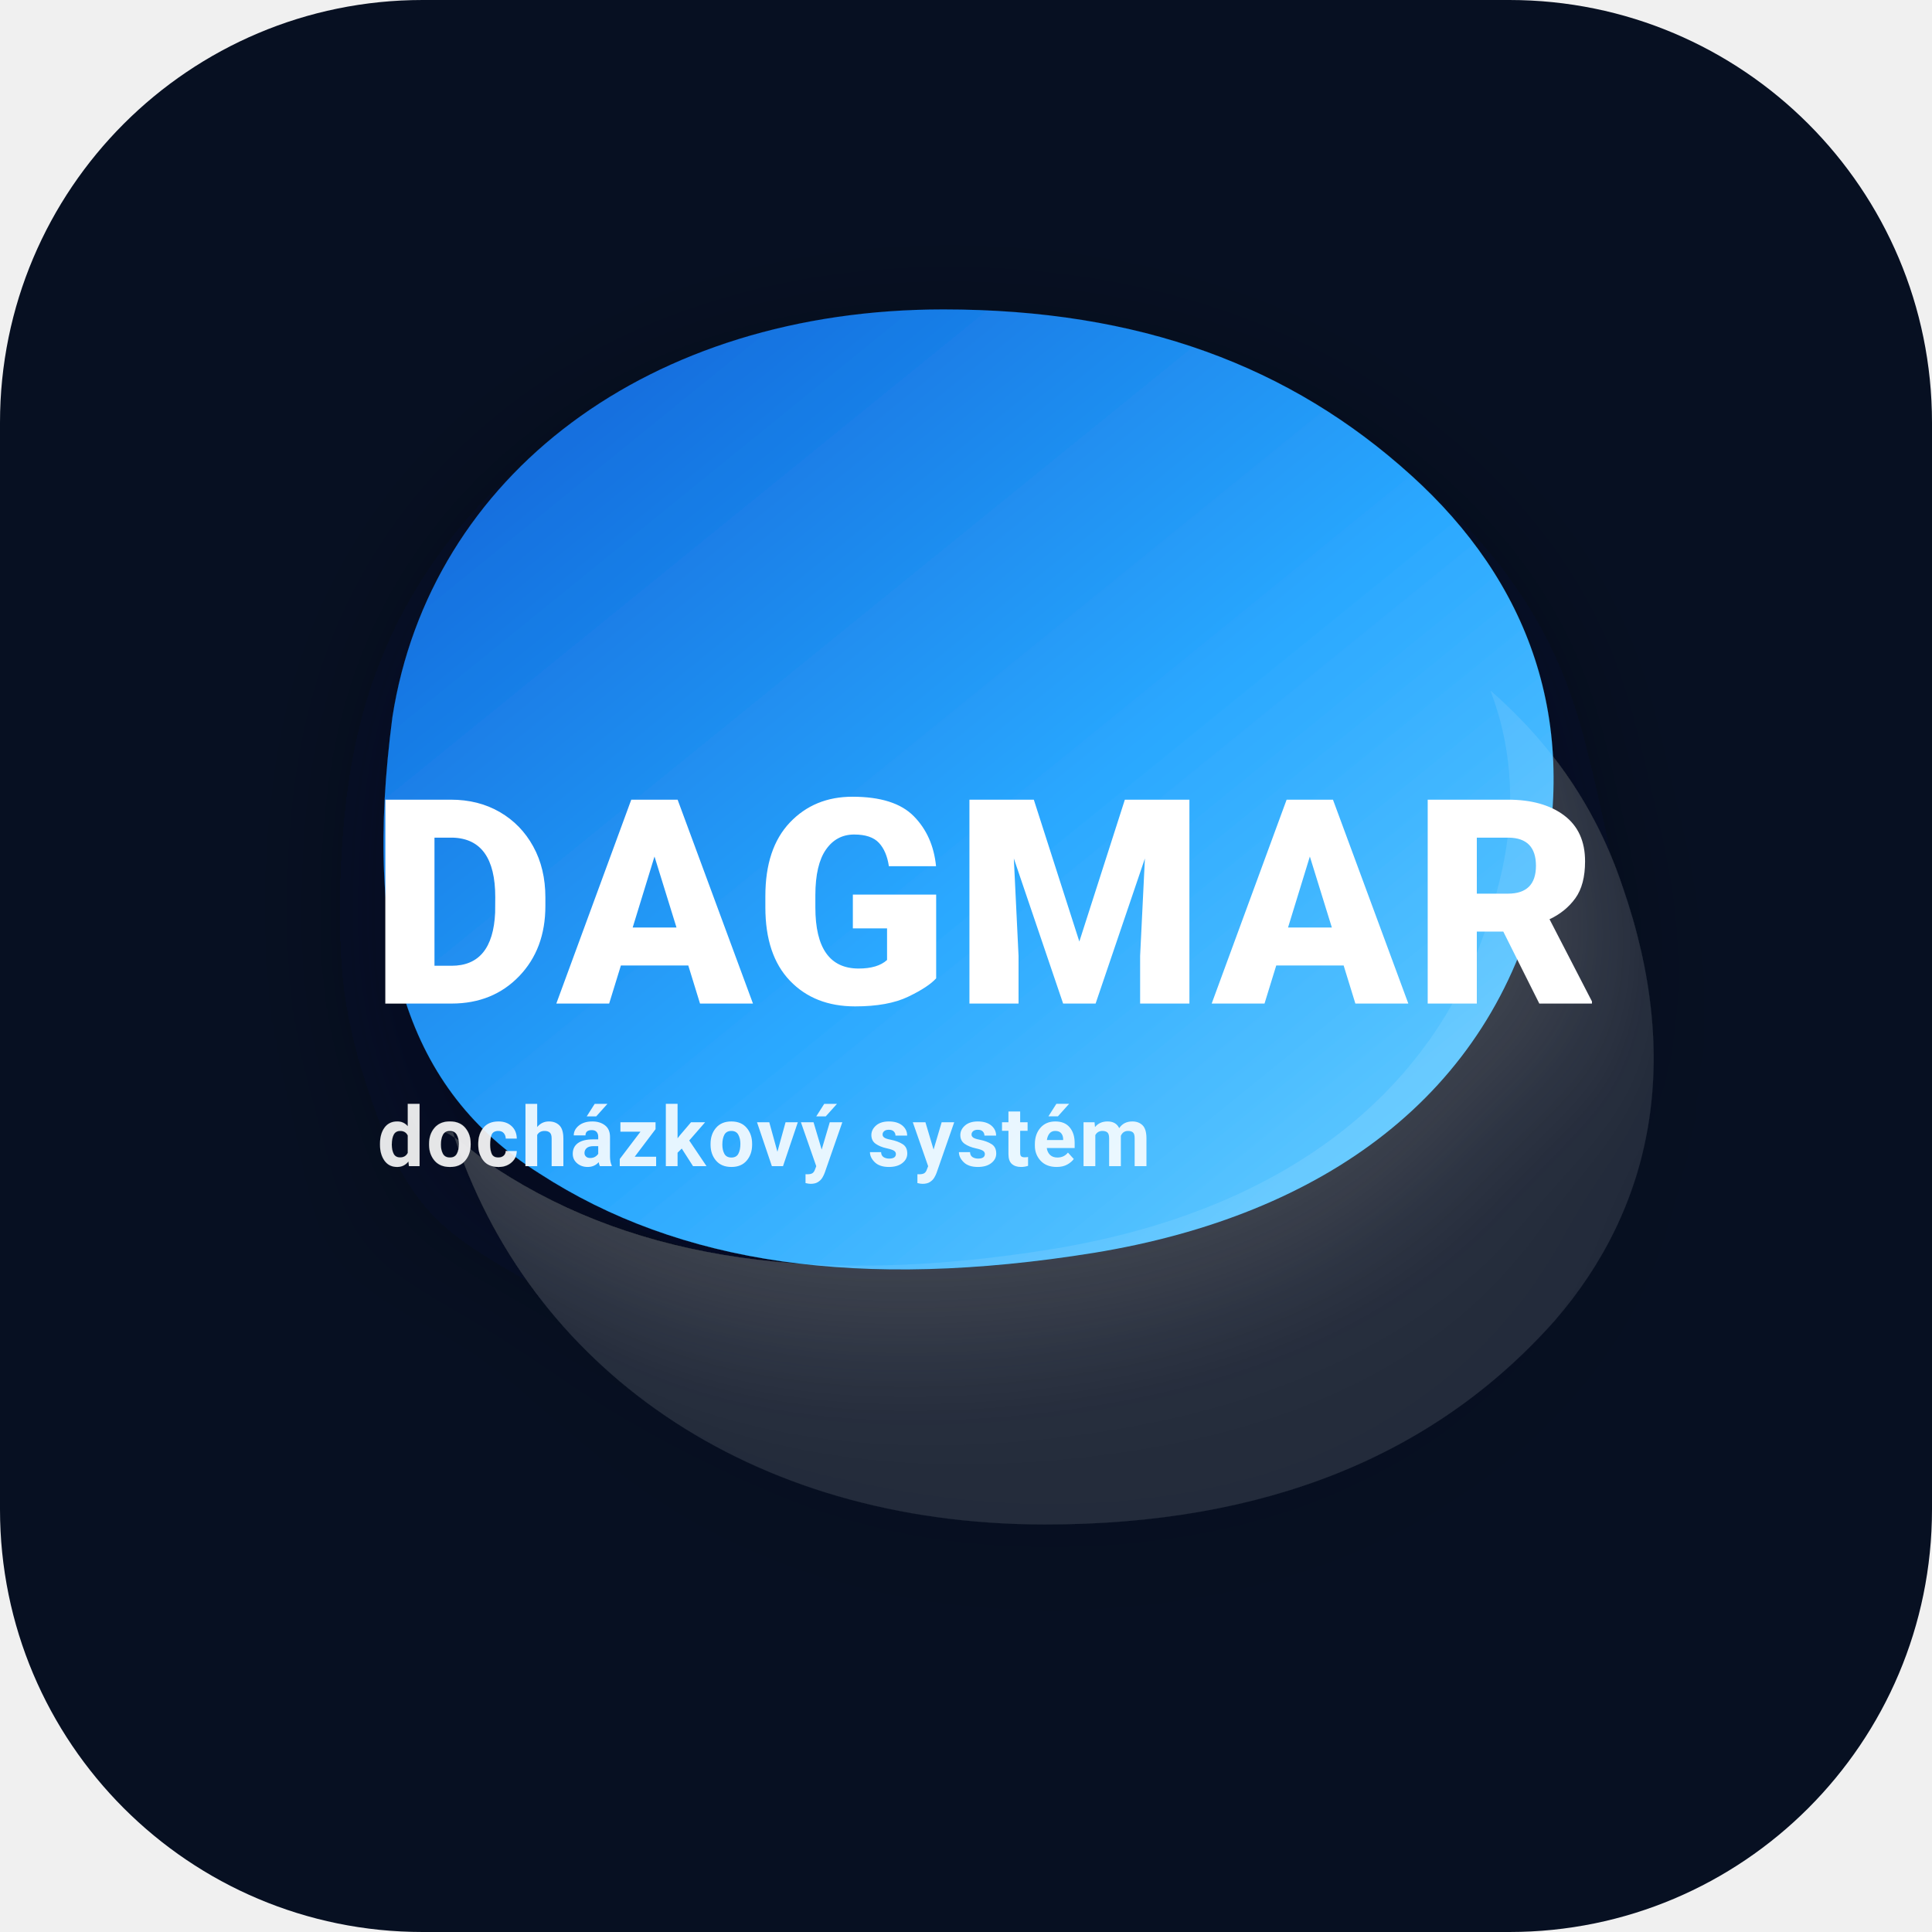
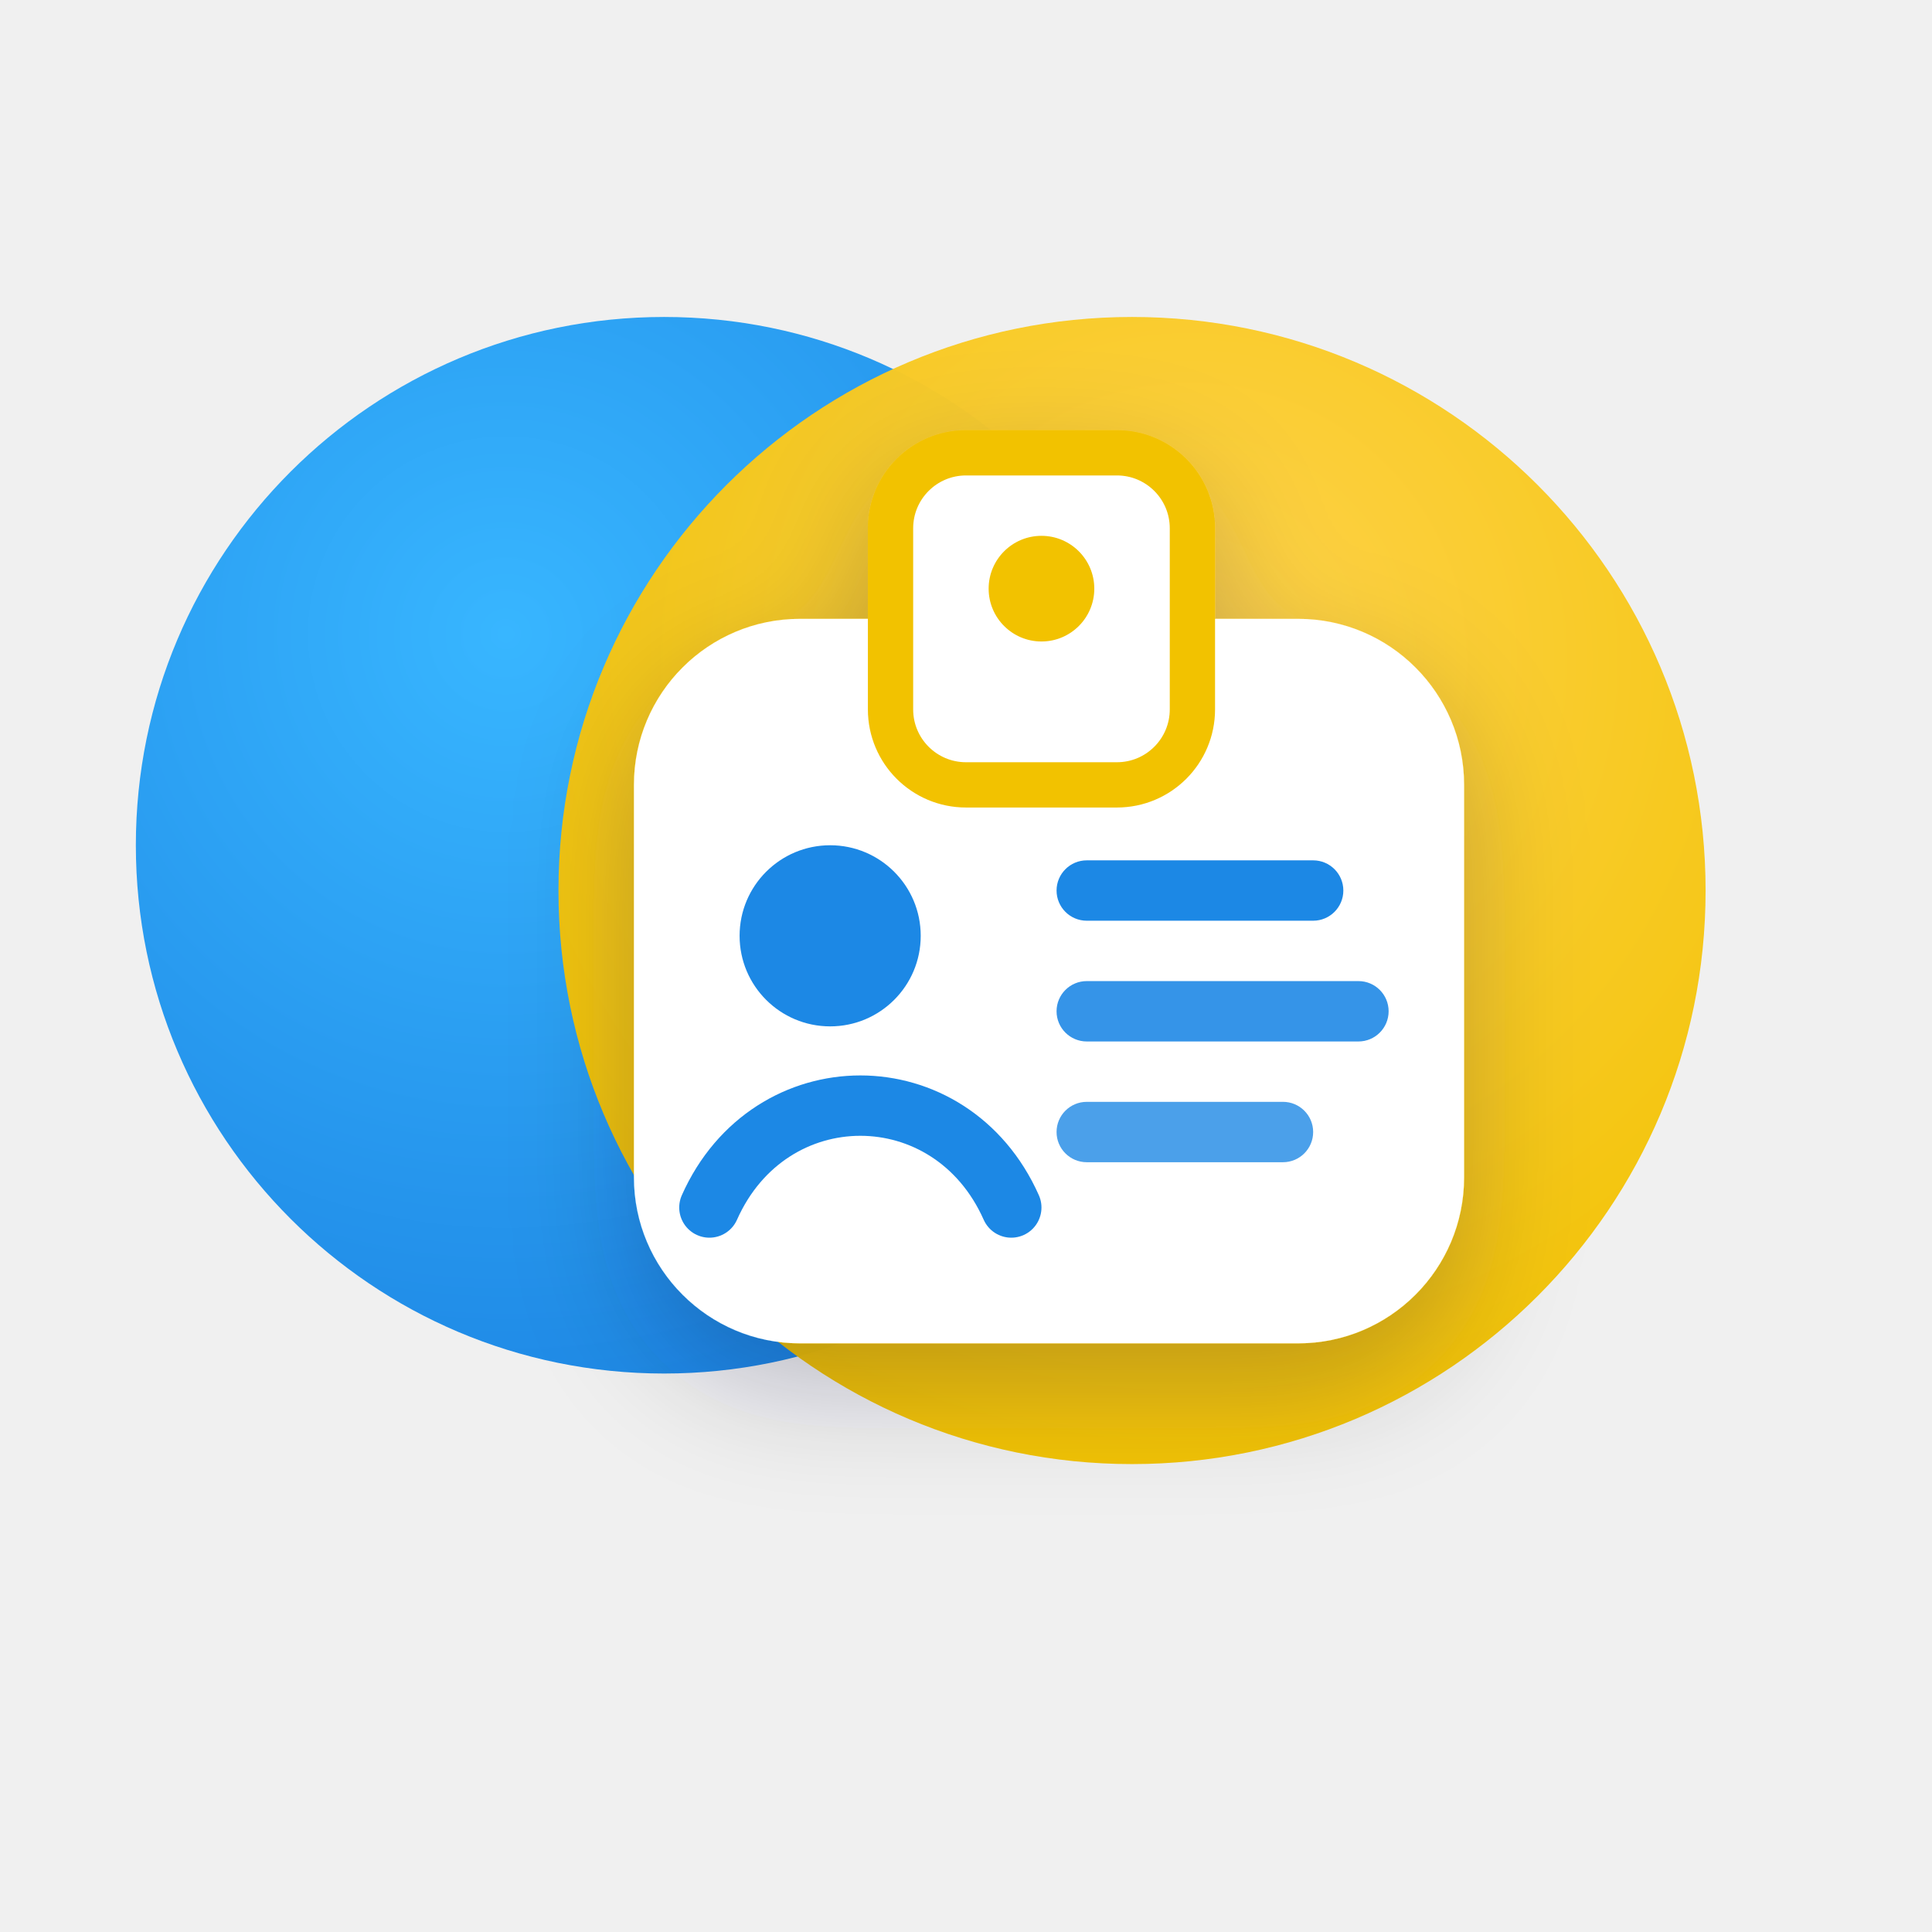
- <svg xmlns="http://www.w3.org/2000/svg" width="512" height="512" viewBox="0 0 512 512" role="img" aria-label="DAGMAR">
+ <svg xmlns="http://www.w3.org/2000/svg" viewBox="0 0 256 256" role="img" aria-label="DAGMAR">
  <defs>
-     <linearGradient id="g" x1="0" y1="0" x2="1" y2="1">
-       <stop offset="0" stop-color="#0b5bd3" />
-       <stop offset="0.55" stop-color="#2aa8ff" />
-       <stop offset="1" stop-color="#6fd3ff" />
-     </linearGradient>
-     <filter id="s" x="-20%" y="-20%" width="140%" height="140%">
-       <feDropShadow dx="0" dy="14" stdDeviation="18" flood-color="#001023" flood-opacity="0.45" />
+     <radialGradient id="blue" cx="35%" cy="30%" r="75%">
+       <stop offset="0" stop-color="#38B6FF" />
+       <stop offset="1" stop-color="#1E88E5" />
+     </radialGradient>
+     <radialGradient id="yellow" cx="55%" cy="30%" r="70%">
+       <stop offset="0" stop-color="#FFD24A" />
+       <stop offset="1" stop-color="#F2C200" />
+     </radialGradient>
+     <filter id="shadow" x="-30%" y="-30%" width="160%" height="160%">
+       <feDropShadow dx="0" dy="6" stdDeviation="8" flood-color="#0d1b38" flood-opacity="0.22" />
    </filter>
  </defs>
-   <rect width="512" height="512" rx="112" fill="#071022" />
-   <g filter="url(#s)">
-     <path d="M104 190c10-64 68-108 146-108 52 0 92 15 124 44 31 28 45 65 34 110-13 54-57 86-118 96-62 10-110 3-147-21-35-22-47-60-39-121z" fill="url(#g)" />
-     <path d="M120 300c20 62 78 104 157 104 58 0 103-18 135-54 26-30 34-69 18-115-7-21-19-38-35-52 6 16 7 33 2 52-13 54-57 86-118 96-62 10-110 3-147-21-6-4-10-8-14-10 1 0 1 0 2 0z" fill="rgba(255,255,255,0.10)" />
-     <g transform="translate(98 214)">
-       <text x="0" y="0" fill="#ffffff" font-size="76" font-weight="900" font-family="ui-sans-serif, system-ui, -apple-system, Segoe UI, Roboto, Arial" dominant-baseline="hanging" letter-spacing="1.2">DAGMAR</text>
-       <text x="2" y="80" fill="rgba(255,255,255,0.88)" font-size="22" font-weight="700" font-family="ui-sans-serif, system-ui, -apple-system, Segoe UI, Roboto, Arial" dominant-baseline="hanging" letter-spacing="0.6">docházkový systém</text>
-     </g>
+   <circle cx="88" cy="112" r="70" fill="url(#blue)" />
+   <circle cx="150" cy="118" r="76" fill="url(#yellow)" opacity="0.98" />
+   <g filter="url(#shadow)">
+     <rect x="84" y="82" width="110" height="96" rx="22" fill="#fff" />
+     <rect x="118" y="60" width="40" height="44" rx="10" fill="#fff" stroke="#F2C200" stroke-width="6" />
+     <circle cx="138" cy="78" r="7" fill="#F2C200" />
+     <circle cx="110" cy="124" r="12" fill="#1E88E5" />
+     <path d="M94 160c8-18 32-18 40 0" fill="none" stroke="#1E88E5" stroke-width="8" stroke-linecap="round" />
+     <rect x="140" y="114" width="38" height="8" rx="4" fill="#1E88E5" />
+     <rect x="140" y="130" width="44" height="8" rx="4" fill="#1E88E5" opacity="0.9" />
+     <rect x="140" y="146" width="34" height="8" rx="4" fill="#1E88E5" opacity="0.8" />
  </g>
</svg>
